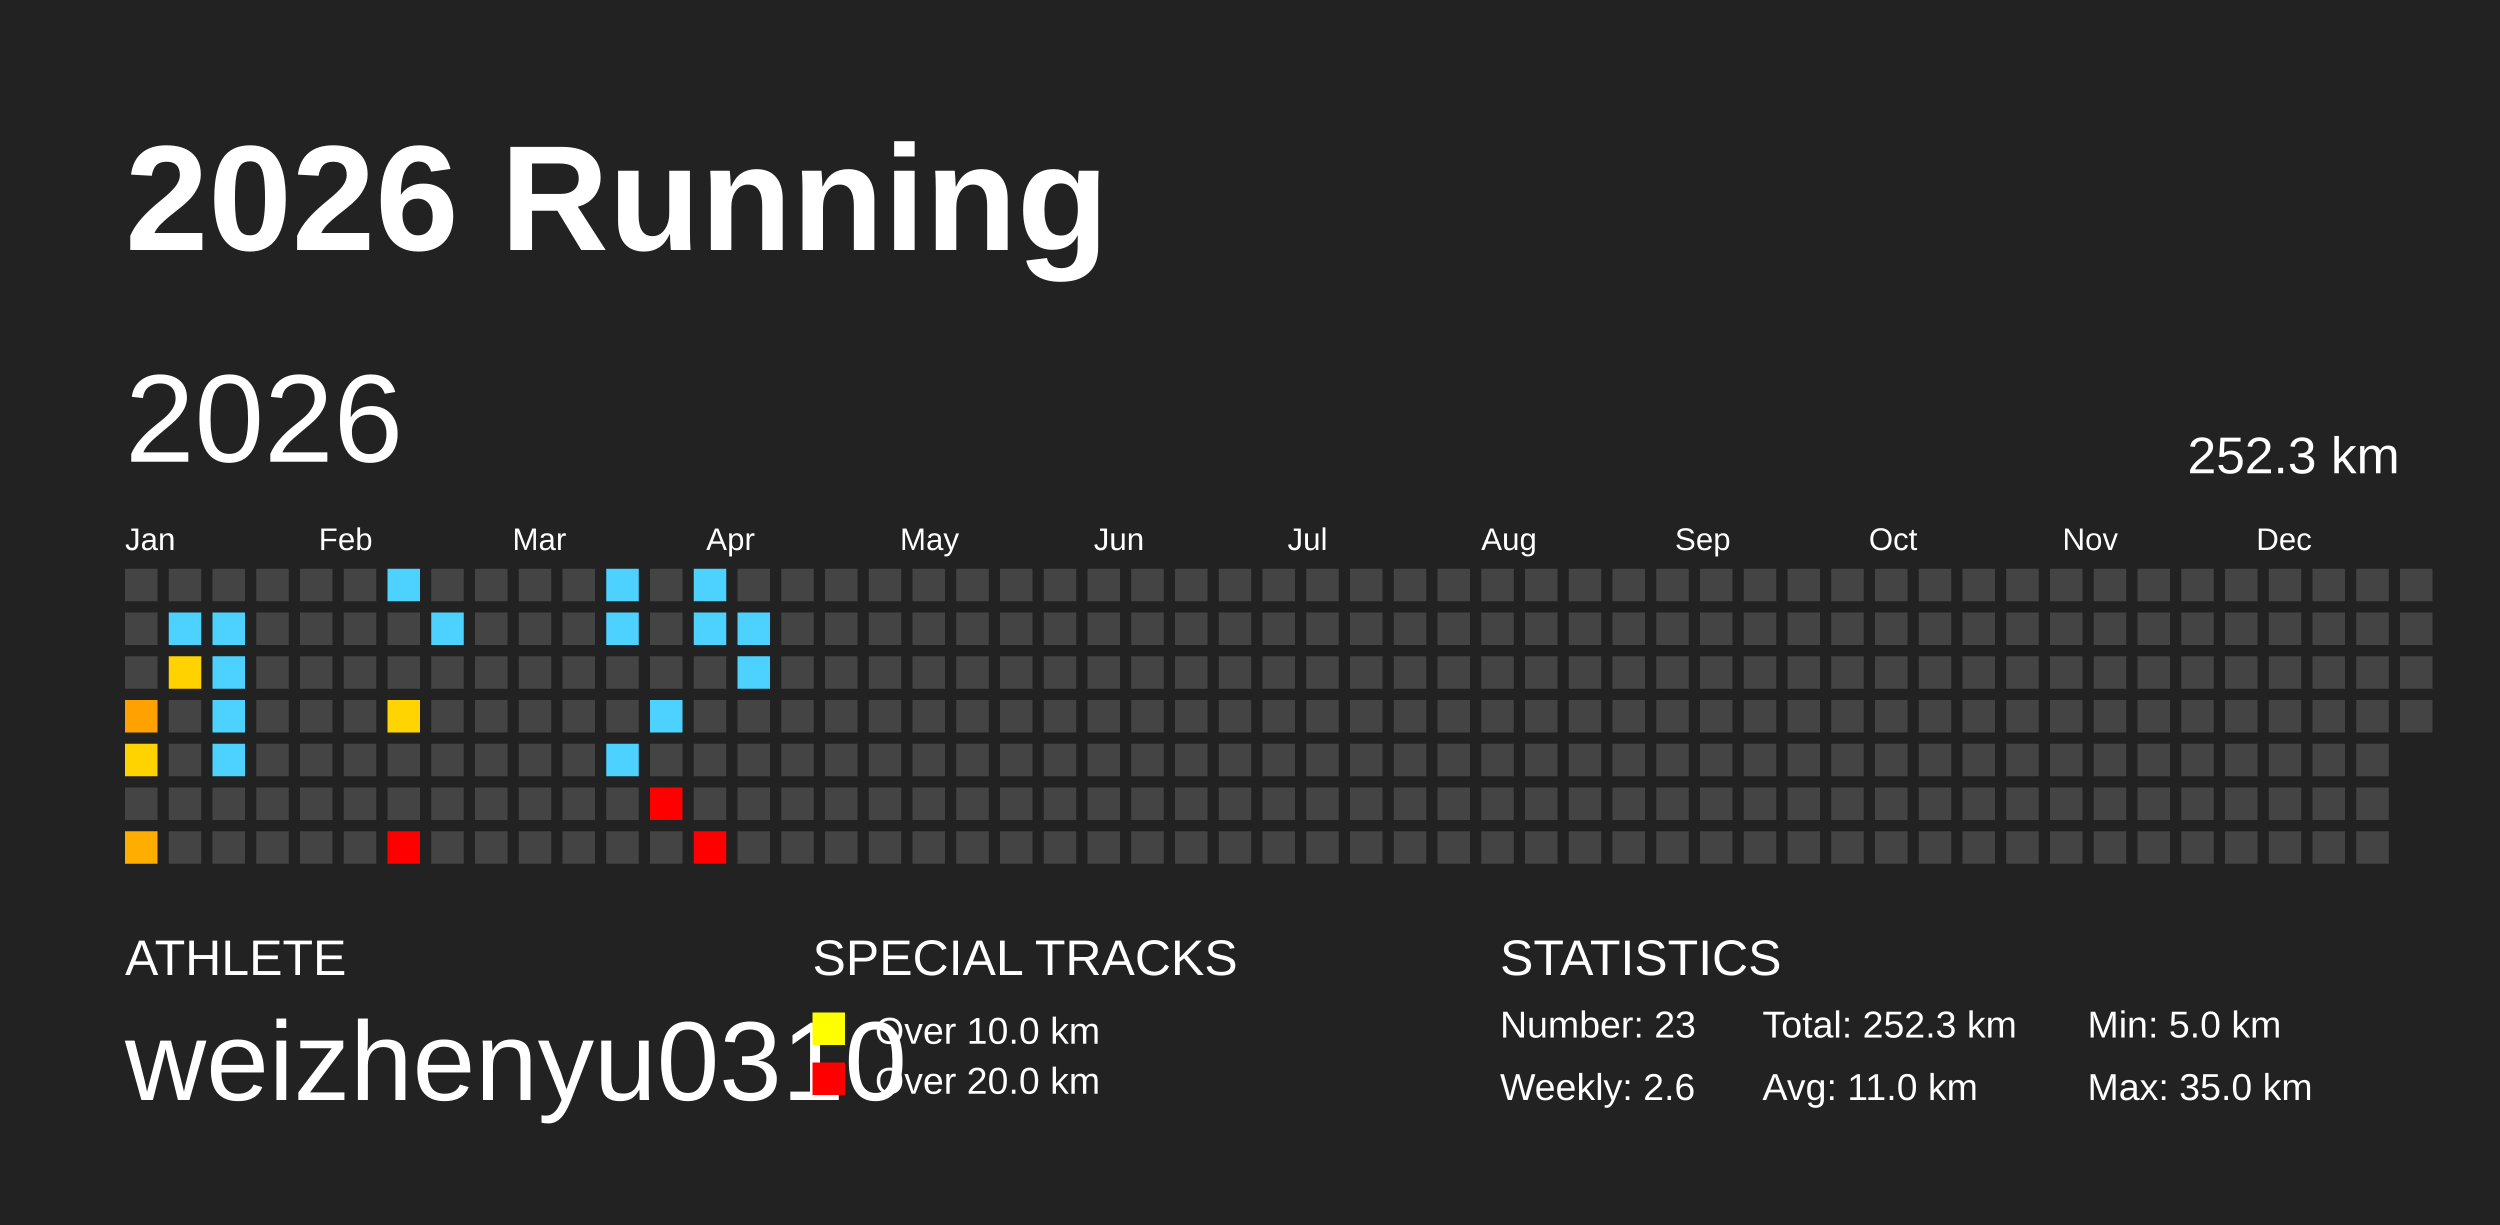
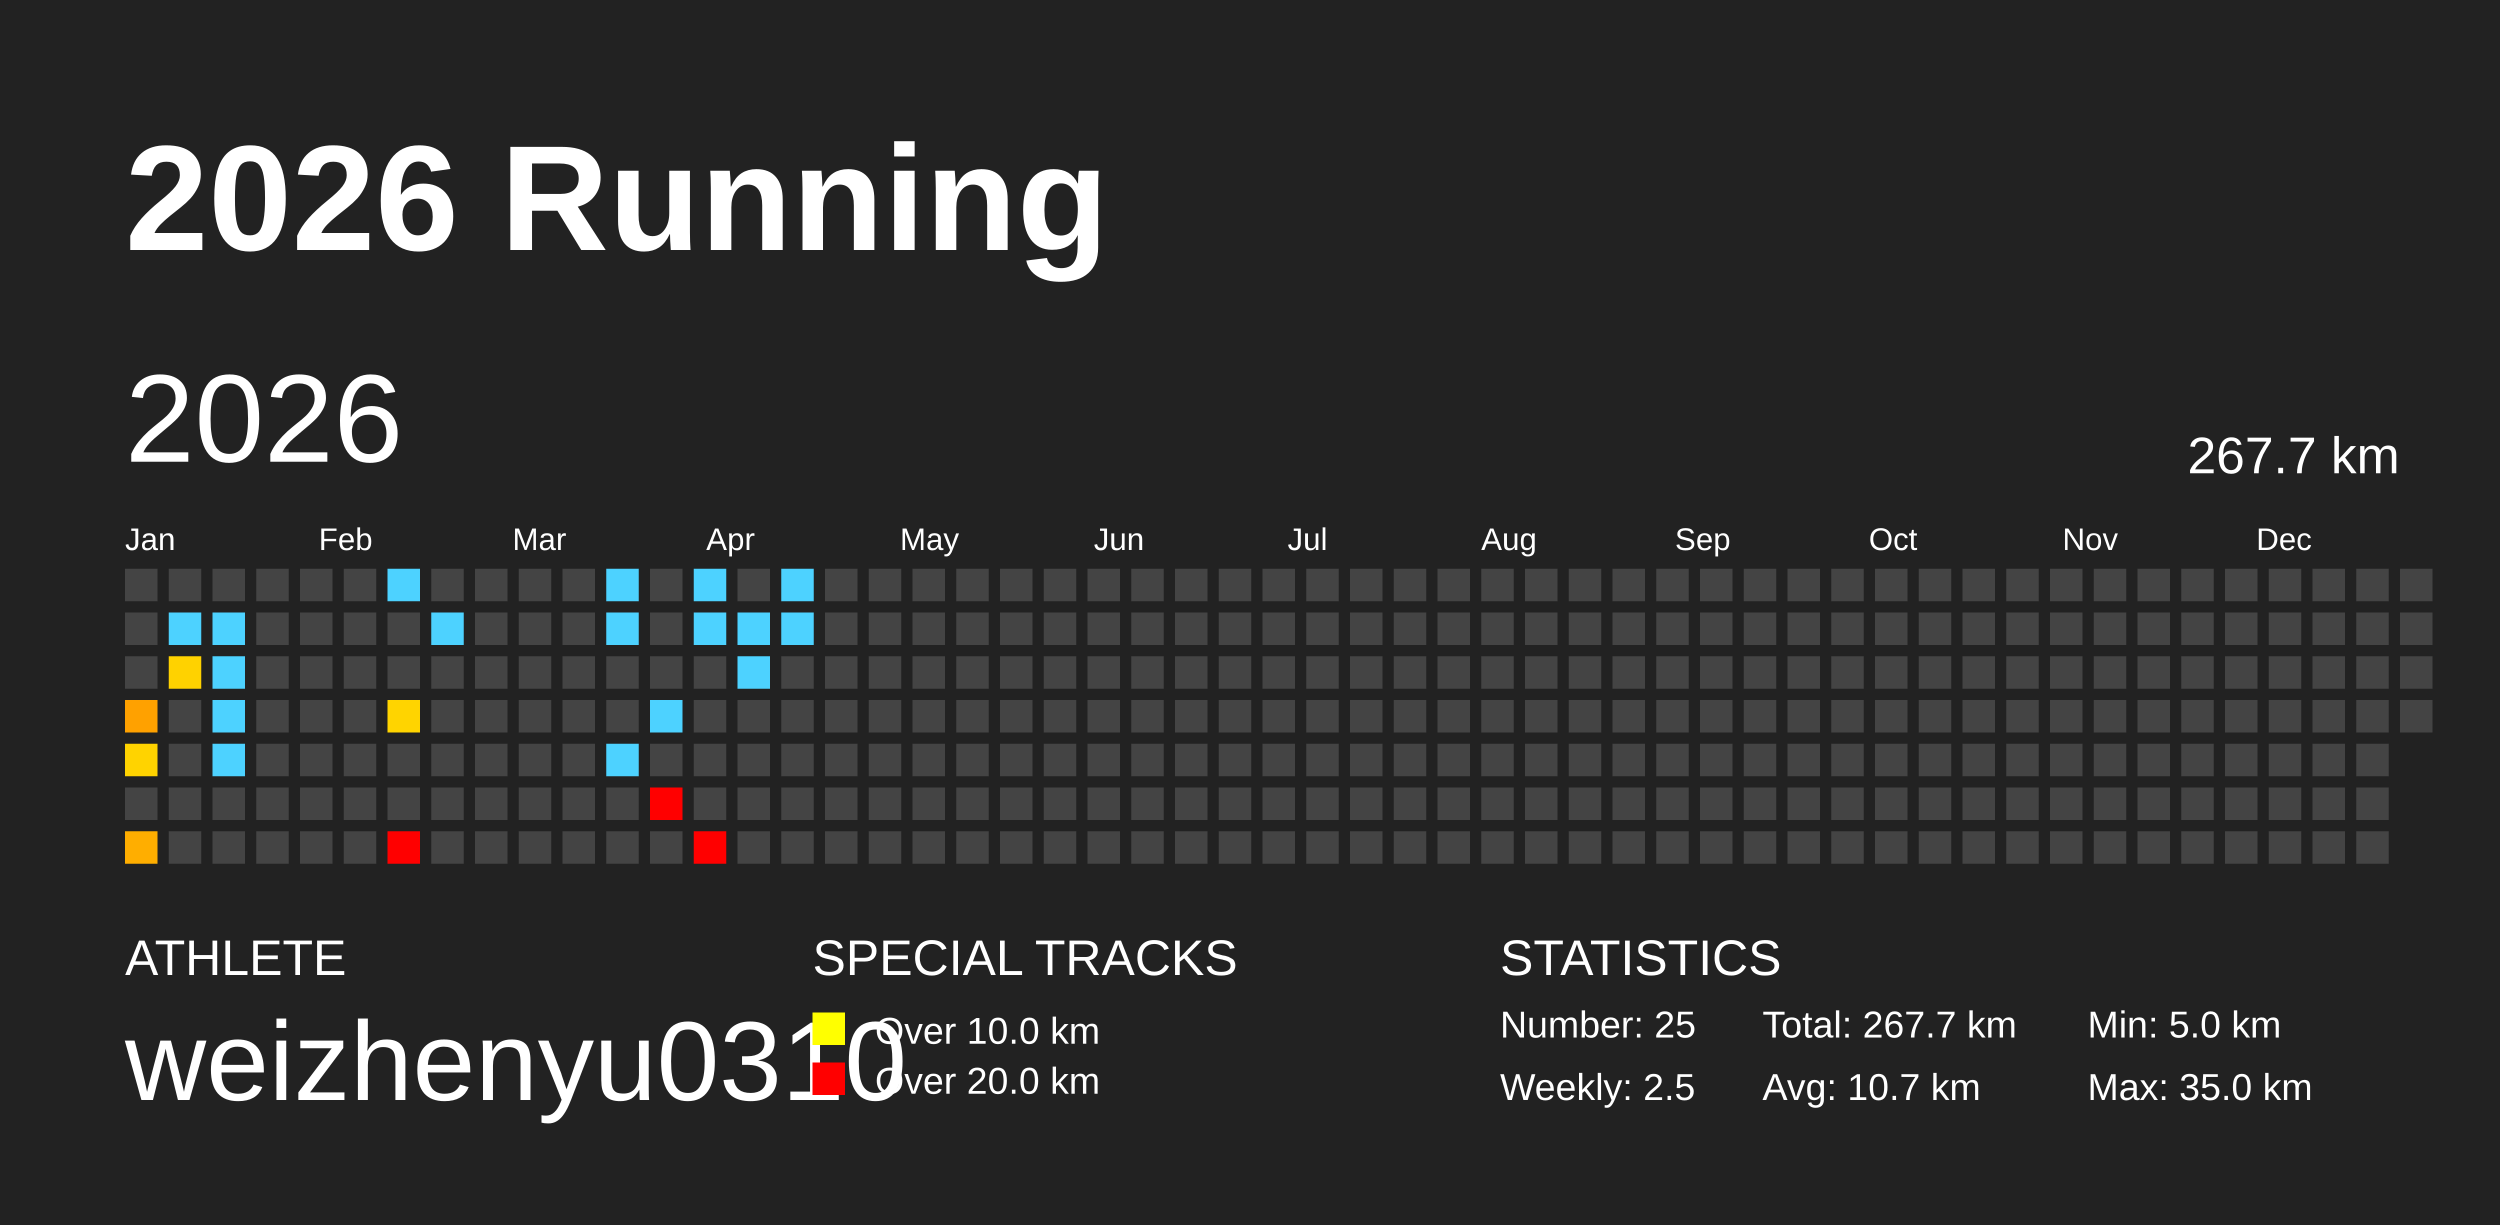
<svg xmlns="http://www.w3.org/2000/svg" baseProfile="full" height="98mm" version="1.1" viewBox="0,0,200,98" width="200mm">
  <defs />
  <rect fill="#222222" height="98" width="200" x="0" y="0" />
  <text fill="#FFFFFF" style="font-size:12px; font-family:Arial; font-weight:bold;" x="10" y="20">2026 Running</text>
  <text fill="#FFFFFF" style="font-size:4px; font-family:Arial" x="10" y="78">ATHLETE</text>
  <text fill="#FFFFFF" style="font-size:9px; font-family:Arial" x="10" y="88">weizhenyu0310</text>
  <text fill="#FFFFFF" style="font-size:4px; font-family:Arial" x="65" y="78">SPECIAL TRACKS</text>
  <rect fill="yellow" height="2.6" width="2.6" x="65" y="81" />
  <text fill="#FFFFFF" style="font-size:3px; font-family:Arial" x="70" y="83.5">Over 10.0 km</text>
  <rect fill="red" height="2.6" width="2.6" x="65" y="85" />
  <text fill="#FFFFFF" style="font-size:3px; font-family:Arial" x="70" y="87.5">Over 20.0 km</text>
  <text fill="#FFFFFF" style="font-size:4px; font-family:Arial" x="120" y="78">STATISTICS</text>
-   <text fill="#FFFFFF" style="font-size:3px; font-family:Arial" x="120" y="83">Number: 23</text>
-   <text fill="#FFFFFF" style="font-size:3px; font-family:Arial" x="120" y="88">Weekly: 2.6</text>
-   <text fill="#FFFFFF" style="font-size:3px; font-family:Arial" x="141" y="83">Total: 252.3 km</text>
-   <text fill="#FFFFFF" style="font-size:3px; font-family:Arial" x="141" y="88">Avg: 11.0 km</text>
+   <text fill="#FFFFFF" style="font-size:3px; font-family:Arial" x="120" y="83">Number: 25</text>
+   <text fill="#FFFFFF" style="font-size:3px; font-family:Arial" x="120" y="88">Weekly: 2.5</text>
+   <text fill="#FFFFFF" style="font-size:3px; font-family:Arial" x="141" y="83">Total: 267.7 km</text>
+   <text fill="#FFFFFF" style="font-size:3px; font-family:Arial" x="141" y="88">Avg: 10.7 km</text>
  <text fill="#FFFFFF" style="font-size:3px; font-family:Arial" x="167" y="83">Min: 5.0 km</text>
  <text fill="#FFFFFF" style="font-size:3px; font-family:Arial" x="167" y="88">Max: 35.0 km</text>
  <text dominant-baseline="hanging" fill="#FFFFFF" style="font-size:10.0px; font-family:Arial;" x="10" y="30">2026</text>
-   <text dominant-baseline="hanging" fill="#FFFFFF" style="font-size:4.125px; font-family:Arial;" x="175" y="35">252.3 km</text>
+   <text dominant-baseline="hanging" fill="#FFFFFF" style="font-size:4.125px; font-family:Arial;" x="175" y="35">267.7 km</text>
  <text fill="#FFFFFF" style="font-size:2.5px; font-family:Arial" x="10.0" y="44">Jan</text>
  <text fill="#FFFFFF" style="font-size:2.5px; font-family:Arial" x="25.5" y="44">Feb</text>
  <text fill="#FFFFFF" style="font-size:2.5px; font-family:Arial" x="41.0" y="44">Mar</text>
  <text fill="#FFFFFF" style="font-size:2.5px; font-family:Arial" x="56.5" y="44">Apr</text>
  <text fill="#FFFFFF" style="font-size:2.5px; font-family:Arial" x="72.0" y="44">May</text>
  <text fill="#FFFFFF" style="font-size:2.5px; font-family:Arial" x="87.5" y="44">Jun</text>
  <text fill="#FFFFFF" style="font-size:2.5px; font-family:Arial" x="103.0" y="44">Jul</text>
  <text fill="#FFFFFF" style="font-size:2.5px; font-family:Arial" x="118.5" y="44">Aug</text>
  <text fill="#FFFFFF" style="font-size:2.5px; font-family:Arial" x="134.0" y="44">Sep</text>
  <text fill="#FFFFFF" style="font-size:2.5px; font-family:Arial" x="149.5" y="44">Oct</text>
  <text fill="#FFFFFF" style="font-size:2.5px; font-family:Arial" x="165.0" y="44">Nov</text>
  <text fill="#FFFFFF" style="font-size:2.5px; font-family:Arial" x="180.5" y="44">Dec</text>
  <rect fill="#444444" height="2.6" width="2.6" x="10.0" y="45.5" />
  <rect fill="#444444" height="2.6" width="2.6" x="10.0" y="49.0" />
  <rect fill="#444444" height="2.6" width="2.6" x="10.0" y="52.5" />
  <rect fill="#ffa100" height="2.6" width="2.6" x="10.0" y="56.0" />
  <rect fill="#ffd300" height="2.6" width="2.6" x="10.0" y="59.5" />
  <rect fill="#444444" height="2.6" width="2.6" x="10.0" y="63.0" />
  <rect fill="#ffae00" height="2.6" width="2.6" x="10.0" y="66.5" />
  <rect fill="#444444" height="2.6" width="2.6" x="13.5" y="45.5" />
  <rect fill="#4dd2ff" height="2.6" width="2.6" x="13.5" y="49.0" />
  <rect fill="#ffd200" height="2.6" width="2.6" x="13.5" y="52.5" />
  <rect fill="#444444" height="2.6" width="2.6" x="13.5" y="56.0" />
  <rect fill="#444444" height="2.6" width="2.6" x="13.5" y="59.5" />
  <rect fill="#444444" height="2.6" width="2.6" x="13.5" y="63.0" />
  <rect fill="#444444" height="2.6" width="2.6" x="13.5" y="66.5" />
  <rect fill="#444444" height="2.6" width="2.6" x="17.0" y="45.5" />
  <rect fill="#4dd2ff" height="2.6" width="2.6" x="17.0" y="49.0" />
  <rect fill="#4dd2ff" height="2.6" width="2.6" x="17.0" y="52.5" />
  <rect fill="#4dd2ff" height="2.6" width="2.6" x="17.0" y="56.0" />
  <rect fill="#4dd2ff" height="2.6" width="2.6" x="17.0" y="59.5" />
  <rect fill="#444444" height="2.6" width="2.6" x="17.0" y="63.0" />
  <rect fill="#444444" height="2.6" width="2.6" x="17.0" y="66.5" />
  <rect fill="#444444" height="2.6" width="2.6" x="20.5" y="45.5" />
  <rect fill="#444444" height="2.6" width="2.6" x="20.5" y="49.0" />
  <rect fill="#444444" height="2.6" width="2.6" x="20.5" y="52.5" />
  <rect fill="#444444" height="2.6" width="2.6" x="20.5" y="56.0" />
  <rect fill="#444444" height="2.6" width="2.6" x="20.5" y="59.5" />
  <rect fill="#444444" height="2.6" width="2.6" x="20.5" y="63.0" />
  <rect fill="#444444" height="2.6" width="2.6" x="20.5" y="66.5" />
  <rect fill="#444444" height="2.6" width="2.6" x="24.0" y="45.5" />
  <rect fill="#444444" height="2.6" width="2.6" x="24.0" y="49.0" />
  <rect fill="#444444" height="2.6" width="2.6" x="24.0" y="52.5" />
  <rect fill="#444444" height="2.6" width="2.6" x="24.0" y="56.0" />
  <rect fill="#444444" height="2.6" width="2.6" x="24.0" y="59.5" />
  <rect fill="#444444" height="2.6" width="2.6" x="24.0" y="63.0" />
  <rect fill="#444444" height="2.6" width="2.6" x="24.0" y="66.5" />
  <rect fill="#444444" height="2.6" width="2.6" x="27.5" y="45.5" />
  <rect fill="#444444" height="2.6" width="2.6" x="27.5" y="49.0" />
  <rect fill="#444444" height="2.6" width="2.6" x="27.5" y="52.5" />
  <rect fill="#444444" height="2.6" width="2.6" x="27.5" y="56.0" />
  <rect fill="#444444" height="2.6" width="2.6" x="27.5" y="59.5" />
  <rect fill="#444444" height="2.6" width="2.6" x="27.5" y="63.0" />
  <rect fill="#444444" height="2.6" width="2.6" x="27.5" y="66.5" />
  <rect fill="#4dd2ff" height="2.6" width="2.6" x="31.0" y="45.5" />
  <rect fill="#444444" height="2.6" width="2.6" x="31.0" y="49.0" />
  <rect fill="#444444" height="2.6" width="2.6" x="31.0" y="52.5" />
  <rect fill="#ffd400" height="2.6" width="2.6" x="31.0" y="56.0" />
  <rect fill="#444444" height="2.6" width="2.6" x="31.0" y="59.5" />
  <rect fill="#444444" height="2.6" width="2.6" x="31.0" y="63.0" />
  <rect fill="red" height="2.6" width="2.6" x="31.0" y="66.5" />
  <rect fill="#444444" height="2.6" width="2.6" x="34.5" y="45.5" />
  <rect fill="#4dd2ff" height="2.6" width="2.6" x="34.5" y="49.0" />
  <rect fill="#444444" height="2.6" width="2.6" x="34.5" y="52.5" />
  <rect fill="#444444" height="2.6" width="2.6" x="34.5" y="56.0" />
  <rect fill="#444444" height="2.6" width="2.6" x="34.5" y="59.5" />
  <rect fill="#444444" height="2.6" width="2.6" x="34.5" y="63.0" />
  <rect fill="#444444" height="2.6" width="2.6" x="34.5" y="66.5" />
  <rect fill="#444444" height="2.6" width="2.6" x="38.0" y="45.5" />
  <rect fill="#444444" height="2.6" width="2.6" x="38.0" y="49.0" />
  <rect fill="#444444" height="2.6" width="2.6" x="38.0" y="52.5" />
  <rect fill="#444444" height="2.6" width="2.6" x="38.0" y="56.0" />
  <rect fill="#444444" height="2.6" width="2.6" x="38.0" y="59.5" />
  <rect fill="#444444" height="2.6" width="2.6" x="38.0" y="63.0" />
  <rect fill="#444444" height="2.6" width="2.6" x="38.0" y="66.5" />
  <rect fill="#444444" height="2.6" width="2.6" x="41.5" y="45.5" />
  <rect fill="#444444" height="2.6" width="2.6" x="41.5" y="49.0" />
  <rect fill="#444444" height="2.6" width="2.6" x="41.5" y="52.5" />
  <rect fill="#444444" height="2.6" width="2.6" x="41.5" y="56.0" />
  <rect fill="#444444" height="2.6" width="2.6" x="41.5" y="59.5" />
  <rect fill="#444444" height="2.6" width="2.6" x="41.5" y="63.0" />
  <rect fill="#444444" height="2.6" width="2.6" x="41.5" y="66.5" />
  <rect fill="#444444" height="2.6" width="2.6" x="45.0" y="45.5" />
  <rect fill="#444444" height="2.6" width="2.6" x="45.0" y="49.0" />
  <rect fill="#444444" height="2.6" width="2.6" x="45.0" y="52.5" />
  <rect fill="#444444" height="2.6" width="2.6" x="45.0" y="56.0" />
  <rect fill="#444444" height="2.6" width="2.6" x="45.0" y="59.5" />
  <rect fill="#444444" height="2.6" width="2.6" x="45.0" y="63.0" />
  <rect fill="#444444" height="2.6" width="2.6" x="45.0" y="66.5" />
  <rect fill="#4dd2ff" height="2.6" width="2.6" x="48.5" y="45.5" />
  <rect fill="#4dd2ff" height="2.6" width="2.6" x="48.5" y="49.0" />
  <rect fill="#444444" height="2.6" width="2.6" x="48.5" y="52.5" />
  <rect fill="#444444" height="2.6" width="2.6" x="48.5" y="56.0" />
  <rect fill="#4dd2ff" height="2.6" width="2.6" x="48.5" y="59.5" />
  <rect fill="#444444" height="2.6" width="2.6" x="48.5" y="63.0" />
  <rect fill="#444444" height="2.6" width="2.6" x="48.5" y="66.5" />
  <rect fill="#444444" height="2.6" width="2.6" x="52.0" y="45.5" />
  <rect fill="#444444" height="2.6" width="2.6" x="52.0" y="49.0" />
  <rect fill="#444444" height="2.6" width="2.6" x="52.0" y="52.5" />
  <rect fill="#4dd2ff" height="2.6" width="2.6" x="52.0" y="56.0" />
  <rect fill="#444444" height="2.6" width="2.6" x="52.0" y="59.5" />
  <rect fill="red" height="2.6" width="2.6" x="52.0" y="63.0" />
  <rect fill="#444444" height="2.6" width="2.6" x="52.0" y="66.5" />
  <rect fill="#4dd2ff" height="2.6" width="2.6" x="55.5" y="45.5" />
  <rect fill="#4dd2ff" height="2.6" width="2.6" x="55.5" y="49.0" />
  <rect fill="#444444" height="2.6" width="2.6" x="55.5" y="52.5" />
  <rect fill="#444444" height="2.6" width="2.6" x="55.5" y="56.0" />
  <rect fill="#444444" height="2.6" width="2.6" x="55.5" y="59.5" />
  <rect fill="#444444" height="2.6" width="2.6" x="55.5" y="63.0" />
  <rect fill="red" height="2.6" width="2.6" x="55.5" y="66.5" />
  <rect fill="#444444" height="2.6" width="2.6" x="59.0" y="45.5" />
  <rect fill="#4dd2ff" height="2.6" width="2.6" x="59.0" y="49.0" />
  <rect fill="#4dd2ff" height="2.6" width="2.6" x="59.0" y="52.5" />
  <rect fill="#444444" height="2.6" width="2.6" x="59.0" y="56.0" />
  <rect fill="#444444" height="2.6" width="2.6" x="59.0" y="59.5" />
  <rect fill="#444444" height="2.6" width="2.6" x="59.0" y="63.0" />
  <rect fill="#444444" height="2.6" width="2.6" x="59.0" y="66.5" />
-   <rect fill="#444444" height="2.6" width="2.6" x="62.5" y="45.5" />
-   <rect fill="#444444" height="2.6" width="2.6" x="62.5" y="49.0" />
+   <rect fill="#4dd2ff" height="2.6" width="2.6" x="62.5" y="45.5" />
+   <rect fill="#4dd2ff" height="2.6" width="2.6" x="62.5" y="49.0" />
  <rect fill="#444444" height="2.6" width="2.6" x="62.5" y="52.5" />
  <rect fill="#444444" height="2.6" width="2.6" x="62.5" y="56.0" />
  <rect fill="#444444" height="2.6" width="2.6" x="62.5" y="59.5" />
  <rect fill="#444444" height="2.6" width="2.6" x="62.5" y="63.0" />
  <rect fill="#444444" height="2.6" width="2.6" x="62.5" y="66.5" />
  <rect fill="#444444" height="2.6" width="2.6" x="66.0" y="45.5" />
  <rect fill="#444444" height="2.6" width="2.6" x="66.0" y="49.0" />
  <rect fill="#444444" height="2.6" width="2.6" x="66.0" y="52.5" />
  <rect fill="#444444" height="2.6" width="2.6" x="66.0" y="56.0" />
  <rect fill="#444444" height="2.6" width="2.6" x="66.0" y="59.5" />
  <rect fill="#444444" height="2.6" width="2.6" x="66.0" y="63.0" />
  <rect fill="#444444" height="2.6" width="2.6" x="66.0" y="66.5" />
  <rect fill="#444444" height="2.6" width="2.6" x="69.5" y="45.5" />
  <rect fill="#444444" height="2.6" width="2.6" x="69.5" y="49.0" />
  <rect fill="#444444" height="2.6" width="2.6" x="69.5" y="52.5" />
  <rect fill="#444444" height="2.6" width="2.6" x="69.5" y="56.0" />
  <rect fill="#444444" height="2.6" width="2.6" x="69.5" y="59.5" />
  <rect fill="#444444" height="2.6" width="2.6" x="69.5" y="63.0" />
  <rect fill="#444444" height="2.6" width="2.6" x="69.5" y="66.5" />
  <rect fill="#444444" height="2.6" width="2.6" x="73.0" y="45.5" />
  <rect fill="#444444" height="2.6" width="2.6" x="73.0" y="49.0" />
  <rect fill="#444444" height="2.6" width="2.6" x="73.0" y="52.5" />
  <rect fill="#444444" height="2.6" width="2.6" x="73.0" y="56.0" />
  <rect fill="#444444" height="2.6" width="2.6" x="73.0" y="59.5" />
  <rect fill="#444444" height="2.6" width="2.6" x="73.0" y="63.0" />
  <rect fill="#444444" height="2.6" width="2.6" x="73.0" y="66.5" />
  <rect fill="#444444" height="2.6" width="2.6" x="76.5" y="45.5" />
  <rect fill="#444444" height="2.6" width="2.6" x="76.5" y="49.0" />
  <rect fill="#444444" height="2.6" width="2.6" x="76.5" y="52.5" />
  <rect fill="#444444" height="2.6" width="2.6" x="76.5" y="56.0" />
  <rect fill="#444444" height="2.6" width="2.6" x="76.5" y="59.5" />
  <rect fill="#444444" height="2.6" width="2.6" x="76.5" y="63.0" />
  <rect fill="#444444" height="2.6" width="2.6" x="76.5" y="66.5" />
  <rect fill="#444444" height="2.6" width="2.6" x="80.0" y="45.5" />
  <rect fill="#444444" height="2.6" width="2.6" x="80.0" y="49.0" />
  <rect fill="#444444" height="2.6" width="2.6" x="80.0" y="52.5" />
  <rect fill="#444444" height="2.6" width="2.6" x="80.0" y="56.0" />
  <rect fill="#444444" height="2.6" width="2.6" x="80.0" y="59.5" />
  <rect fill="#444444" height="2.6" width="2.6" x="80.0" y="63.0" />
  <rect fill="#444444" height="2.6" width="2.6" x="80.0" y="66.5" />
  <rect fill="#444444" height="2.6" width="2.6" x="83.5" y="45.5" />
  <rect fill="#444444" height="2.6" width="2.6" x="83.5" y="49.0" />
  <rect fill="#444444" height="2.6" width="2.6" x="83.5" y="52.5" />
  <rect fill="#444444" height="2.6" width="2.6" x="83.5" y="56.0" />
  <rect fill="#444444" height="2.6" width="2.6" x="83.5" y="59.5" />
  <rect fill="#444444" height="2.6" width="2.6" x="83.5" y="63.0" />
  <rect fill="#444444" height="2.6" width="2.6" x="83.5" y="66.5" />
  <rect fill="#444444" height="2.6" width="2.6" x="87.0" y="45.5" />
  <rect fill="#444444" height="2.6" width="2.6" x="87.0" y="49.0" />
  <rect fill="#444444" height="2.6" width="2.6" x="87.0" y="52.5" />
  <rect fill="#444444" height="2.6" width="2.6" x="87.0" y="56.0" />
  <rect fill="#444444" height="2.6" width="2.6" x="87.0" y="59.5" />
  <rect fill="#444444" height="2.6" width="2.6" x="87.0" y="63.0" />
  <rect fill="#444444" height="2.6" width="2.6" x="87.0" y="66.5" />
  <rect fill="#444444" height="2.6" width="2.6" x="90.5" y="45.5" />
  <rect fill="#444444" height="2.6" width="2.6" x="90.5" y="49.0" />
  <rect fill="#444444" height="2.6" width="2.6" x="90.5" y="52.5" />
  <rect fill="#444444" height="2.6" width="2.6" x="90.5" y="56.0" />
  <rect fill="#444444" height="2.6" width="2.6" x="90.5" y="59.5" />
  <rect fill="#444444" height="2.6" width="2.6" x="90.5" y="63.0" />
  <rect fill="#444444" height="2.6" width="2.6" x="90.5" y="66.5" />
  <rect fill="#444444" height="2.6" width="2.6" x="94.0" y="45.5" />
  <rect fill="#444444" height="2.6" width="2.6" x="94.0" y="49.0" />
  <rect fill="#444444" height="2.6" width="2.6" x="94.0" y="52.5" />
  <rect fill="#444444" height="2.6" width="2.6" x="94.0" y="56.0" />
  <rect fill="#444444" height="2.6" width="2.6" x="94.0" y="59.5" />
  <rect fill="#444444" height="2.6" width="2.6" x="94.0" y="63.0" />
  <rect fill="#444444" height="2.6" width="2.6" x="94.0" y="66.5" />
  <rect fill="#444444" height="2.6" width="2.6" x="97.5" y="45.5" />
  <rect fill="#444444" height="2.6" width="2.6" x="97.5" y="49.0" />
  <rect fill="#444444" height="2.6" width="2.6" x="97.5" y="52.5" />
  <rect fill="#444444" height="2.6" width="2.6" x="97.5" y="56.0" />
  <rect fill="#444444" height="2.6" width="2.6" x="97.5" y="59.5" />
  <rect fill="#444444" height="2.6" width="2.6" x="97.5" y="63.0" />
  <rect fill="#444444" height="2.6" width="2.6" x="97.5" y="66.5" />
  <rect fill="#444444" height="2.6" width="2.6" x="101.0" y="45.5" />
  <rect fill="#444444" height="2.6" width="2.6" x="101.0" y="49.0" />
  <rect fill="#444444" height="2.6" width="2.6" x="101.0" y="52.5" />
  <rect fill="#444444" height="2.6" width="2.6" x="101.0" y="56.0" />
  <rect fill="#444444" height="2.6" width="2.6" x="101.0" y="59.5" />
  <rect fill="#444444" height="2.6" width="2.6" x="101.0" y="63.0" />
  <rect fill="#444444" height="2.6" width="2.6" x="101.0" y="66.5" />
  <rect fill="#444444" height="2.6" width="2.6" x="104.5" y="45.5" />
  <rect fill="#444444" height="2.6" width="2.6" x="104.5" y="49.0" />
  <rect fill="#444444" height="2.6" width="2.6" x="104.5" y="52.5" />
  <rect fill="#444444" height="2.6" width="2.6" x="104.5" y="56.0" />
  <rect fill="#444444" height="2.6" width="2.6" x="104.5" y="59.5" />
  <rect fill="#444444" height="2.6" width="2.6" x="104.5" y="63.0" />
  <rect fill="#444444" height="2.6" width="2.6" x="104.5" y="66.5" />
  <rect fill="#444444" height="2.6" width="2.6" x="108.0" y="45.5" />
  <rect fill="#444444" height="2.6" width="2.6" x="108.0" y="49.0" />
  <rect fill="#444444" height="2.6" width="2.6" x="108.0" y="52.5" />
  <rect fill="#444444" height="2.6" width="2.6" x="108.0" y="56.0" />
  <rect fill="#444444" height="2.6" width="2.6" x="108.0" y="59.5" />
  <rect fill="#444444" height="2.6" width="2.6" x="108.0" y="63.0" />
  <rect fill="#444444" height="2.6" width="2.6" x="108.0" y="66.5" />
  <rect fill="#444444" height="2.6" width="2.6" x="111.5" y="45.5" />
  <rect fill="#444444" height="2.6" width="2.6" x="111.5" y="49.0" />
  <rect fill="#444444" height="2.6" width="2.6" x="111.5" y="52.5" />
  <rect fill="#444444" height="2.6" width="2.6" x="111.5" y="56.0" />
  <rect fill="#444444" height="2.6" width="2.6" x="111.5" y="59.5" />
  <rect fill="#444444" height="2.6" width="2.6" x="111.5" y="63.0" />
  <rect fill="#444444" height="2.6" width="2.6" x="111.5" y="66.5" />
  <rect fill="#444444" height="2.6" width="2.6" x="115.0" y="45.5" />
  <rect fill="#444444" height="2.6" width="2.6" x="115.0" y="49.0" />
  <rect fill="#444444" height="2.6" width="2.6" x="115.0" y="52.5" />
  <rect fill="#444444" height="2.6" width="2.6" x="115.0" y="56.0" />
  <rect fill="#444444" height="2.6" width="2.6" x="115.0" y="59.5" />
  <rect fill="#444444" height="2.6" width="2.6" x="115.0" y="63.0" />
  <rect fill="#444444" height="2.6" width="2.6" x="115.0" y="66.5" />
  <rect fill="#444444" height="2.6" width="2.6" x="118.5" y="45.5" />
  <rect fill="#444444" height="2.6" width="2.6" x="118.5" y="49.0" />
  <rect fill="#444444" height="2.6" width="2.6" x="118.5" y="52.5" />
  <rect fill="#444444" height="2.6" width="2.6" x="118.5" y="56.0" />
  <rect fill="#444444" height="2.6" width="2.6" x="118.5" y="59.5" />
  <rect fill="#444444" height="2.6" width="2.6" x="118.5" y="63.0" />
  <rect fill="#444444" height="2.6" width="2.6" x="118.5" y="66.5" />
  <rect fill="#444444" height="2.6" width="2.6" x="122.0" y="45.5" />
  <rect fill="#444444" height="2.6" width="2.6" x="122.0" y="49.0" />
  <rect fill="#444444" height="2.6" width="2.6" x="122.0" y="52.5" />
  <rect fill="#444444" height="2.6" width="2.6" x="122.0" y="56.0" />
  <rect fill="#444444" height="2.6" width="2.6" x="122.0" y="59.5" />
  <rect fill="#444444" height="2.6" width="2.6" x="122.0" y="63.0" />
  <rect fill="#444444" height="2.6" width="2.6" x="122.0" y="66.5" />
  <rect fill="#444444" height="2.6" width="2.6" x="125.5" y="45.5" />
  <rect fill="#444444" height="2.6" width="2.6" x="125.5" y="49.0" />
  <rect fill="#444444" height="2.6" width="2.6" x="125.5" y="52.5" />
  <rect fill="#444444" height="2.6" width="2.6" x="125.5" y="56.0" />
  <rect fill="#444444" height="2.6" width="2.6" x="125.5" y="59.5" />
  <rect fill="#444444" height="2.6" width="2.6" x="125.5" y="63.0" />
  <rect fill="#444444" height="2.6" width="2.6" x="125.5" y="66.5" />
  <rect fill="#444444" height="2.6" width="2.6" x="129.0" y="45.5" />
  <rect fill="#444444" height="2.6" width="2.6" x="129.0" y="49.0" />
  <rect fill="#444444" height="2.6" width="2.6" x="129.0" y="52.5" />
  <rect fill="#444444" height="2.6" width="2.6" x="129.0" y="56.0" />
  <rect fill="#444444" height="2.6" width="2.6" x="129.0" y="59.5" />
  <rect fill="#444444" height="2.6" width="2.6" x="129.0" y="63.0" />
  <rect fill="#444444" height="2.6" width="2.6" x="129.0" y="66.5" />
  <rect fill="#444444" height="2.6" width="2.6" x="132.5" y="45.5" />
  <rect fill="#444444" height="2.6" width="2.6" x="132.5" y="49.0" />
  <rect fill="#444444" height="2.6" width="2.6" x="132.5" y="52.5" />
  <rect fill="#444444" height="2.6" width="2.6" x="132.5" y="56.0" />
  <rect fill="#444444" height="2.6" width="2.6" x="132.5" y="59.5" />
  <rect fill="#444444" height="2.6" width="2.6" x="132.5" y="63.0" />
  <rect fill="#444444" height="2.6" width="2.6" x="132.5" y="66.5" />
  <rect fill="#444444" height="2.6" width="2.6" x="136.0" y="45.5" />
  <rect fill="#444444" height="2.6" width="2.6" x="136.0" y="49.0" />
  <rect fill="#444444" height="2.6" width="2.6" x="136.0" y="52.5" />
  <rect fill="#444444" height="2.6" width="2.6" x="136.0" y="56.0" />
  <rect fill="#444444" height="2.6" width="2.6" x="136.0" y="59.5" />
  <rect fill="#444444" height="2.6" width="2.6" x="136.0" y="63.0" />
  <rect fill="#444444" height="2.6" width="2.6" x="136.0" y="66.5" />
  <rect fill="#444444" height="2.6" width="2.6" x="139.5" y="45.5" />
  <rect fill="#444444" height="2.6" width="2.6" x="139.5" y="49.0" />
  <rect fill="#444444" height="2.6" width="2.6" x="139.5" y="52.5" />
  <rect fill="#444444" height="2.6" width="2.6" x="139.5" y="56.0" />
  <rect fill="#444444" height="2.6" width="2.6" x="139.5" y="59.5" />
  <rect fill="#444444" height="2.6" width="2.6" x="139.5" y="63.0" />
  <rect fill="#444444" height="2.6" width="2.6" x="139.5" y="66.5" />
  <rect fill="#444444" height="2.6" width="2.6" x="143.0" y="45.5" />
  <rect fill="#444444" height="2.6" width="2.6" x="143.0" y="49.0" />
  <rect fill="#444444" height="2.6" width="2.6" x="143.0" y="52.5" />
  <rect fill="#444444" height="2.6" width="2.6" x="143.0" y="56.0" />
  <rect fill="#444444" height="2.6" width="2.6" x="143.0" y="59.5" />
  <rect fill="#444444" height="2.6" width="2.6" x="143.0" y="63.0" />
  <rect fill="#444444" height="2.6" width="2.6" x="143.0" y="66.5" />
  <rect fill="#444444" height="2.6" width="2.6" x="146.5" y="45.5" />
  <rect fill="#444444" height="2.6" width="2.6" x="146.5" y="49.0" />
  <rect fill="#444444" height="2.6" width="2.6" x="146.5" y="52.5" />
  <rect fill="#444444" height="2.6" width="2.6" x="146.5" y="56.0" />
  <rect fill="#444444" height="2.6" width="2.6" x="146.5" y="59.5" />
  <rect fill="#444444" height="2.6" width="2.6" x="146.5" y="63.0" />
  <rect fill="#444444" height="2.6" width="2.6" x="146.5" y="66.5" />
  <rect fill="#444444" height="2.6" width="2.6" x="150.0" y="45.5" />
  <rect fill="#444444" height="2.6" width="2.6" x="150.0" y="49.0" />
  <rect fill="#444444" height="2.6" width="2.6" x="150.0" y="52.5" />
  <rect fill="#444444" height="2.6" width="2.6" x="150.0" y="56.0" />
  <rect fill="#444444" height="2.6" width="2.6" x="150.0" y="59.5" />
  <rect fill="#444444" height="2.6" width="2.6" x="150.0" y="63.0" />
  <rect fill="#444444" height="2.6" width="2.6" x="150.0" y="66.5" />
  <rect fill="#444444" height="2.6" width="2.6" x="153.5" y="45.5" />
  <rect fill="#444444" height="2.6" width="2.6" x="153.5" y="49.0" />
  <rect fill="#444444" height="2.6" width="2.6" x="153.5" y="52.5" />
  <rect fill="#444444" height="2.6" width="2.6" x="153.5" y="56.0" />
  <rect fill="#444444" height="2.6" width="2.6" x="153.5" y="59.5" />
  <rect fill="#444444" height="2.6" width="2.6" x="153.5" y="63.0" />
  <rect fill="#444444" height="2.6" width="2.6" x="153.5" y="66.5" />
  <rect fill="#444444" height="2.6" width="2.6" x="157.0" y="45.5" />
  <rect fill="#444444" height="2.6" width="2.6" x="157.0" y="49.0" />
  <rect fill="#444444" height="2.6" width="2.6" x="157.0" y="52.5" />
  <rect fill="#444444" height="2.6" width="2.6" x="157.0" y="56.0" />
  <rect fill="#444444" height="2.6" width="2.6" x="157.0" y="59.5" />
  <rect fill="#444444" height="2.6" width="2.6" x="157.0" y="63.0" />
  <rect fill="#444444" height="2.6" width="2.6" x="157.0" y="66.5" />
  <rect fill="#444444" height="2.6" width="2.6" x="160.5" y="45.5" />
  <rect fill="#444444" height="2.6" width="2.6" x="160.5" y="49.0" />
  <rect fill="#444444" height="2.6" width="2.6" x="160.5" y="52.5" />
  <rect fill="#444444" height="2.6" width="2.6" x="160.5" y="56.0" />
  <rect fill="#444444" height="2.6" width="2.6" x="160.5" y="59.5" />
  <rect fill="#444444" height="2.6" width="2.6" x="160.5" y="63.0" />
  <rect fill="#444444" height="2.6" width="2.6" x="160.5" y="66.5" />
  <rect fill="#444444" height="2.6" width="2.6" x="164.0" y="45.5" />
  <rect fill="#444444" height="2.6" width="2.6" x="164.0" y="49.0" />
  <rect fill="#444444" height="2.6" width="2.6" x="164.0" y="52.5" />
  <rect fill="#444444" height="2.6" width="2.6" x="164.0" y="56.0" />
  <rect fill="#444444" height="2.6" width="2.6" x="164.0" y="59.5" />
  <rect fill="#444444" height="2.6" width="2.6" x="164.0" y="63.0" />
  <rect fill="#444444" height="2.6" width="2.6" x="164.0" y="66.5" />
  <rect fill="#444444" height="2.6" width="2.6" x="167.5" y="45.5" />
  <rect fill="#444444" height="2.6" width="2.6" x="167.5" y="49.0" />
  <rect fill="#444444" height="2.6" width="2.6" x="167.5" y="52.5" />
  <rect fill="#444444" height="2.6" width="2.6" x="167.5" y="56.0" />
  <rect fill="#444444" height="2.6" width="2.6" x="167.5" y="59.5" />
  <rect fill="#444444" height="2.6" width="2.6" x="167.5" y="63.0" />
  <rect fill="#444444" height="2.6" width="2.6" x="167.5" y="66.5" />
  <rect fill="#444444" height="2.6" width="2.6" x="171.0" y="45.5" />
  <rect fill="#444444" height="2.6" width="2.6" x="171.0" y="49.0" />
  <rect fill="#444444" height="2.6" width="2.6" x="171.0" y="52.5" />
  <rect fill="#444444" height="2.6" width="2.6" x="171.0" y="56.0" />
  <rect fill="#444444" height="2.6" width="2.6" x="171.0" y="59.5" />
  <rect fill="#444444" height="2.6" width="2.6" x="171.0" y="63.0" />
  <rect fill="#444444" height="2.6" width="2.6" x="171.0" y="66.5" />
  <rect fill="#444444" height="2.6" width="2.6" x="174.5" y="45.5" />
  <rect fill="#444444" height="2.6" width="2.6" x="174.5" y="49.0" />
  <rect fill="#444444" height="2.6" width="2.6" x="174.5" y="52.5" />
  <rect fill="#444444" height="2.6" width="2.6" x="174.5" y="56.0" />
  <rect fill="#444444" height="2.6" width="2.6" x="174.5" y="59.5" />
  <rect fill="#444444" height="2.6" width="2.6" x="174.5" y="63.0" />
  <rect fill="#444444" height="2.6" width="2.6" x="174.5" y="66.5" />
  <rect fill="#444444" height="2.6" width="2.6" x="178.0" y="45.5" />
  <rect fill="#444444" height="2.6" width="2.6" x="178.0" y="49.0" />
  <rect fill="#444444" height="2.6" width="2.6" x="178.0" y="52.5" />
  <rect fill="#444444" height="2.6" width="2.6" x="178.0" y="56.0" />
  <rect fill="#444444" height="2.6" width="2.6" x="178.0" y="59.5" />
  <rect fill="#444444" height="2.6" width="2.6" x="178.0" y="63.0" />
  <rect fill="#444444" height="2.6" width="2.6" x="178.0" y="66.5" />
  <rect fill="#444444" height="2.6" width="2.6" x="181.5" y="45.5" />
  <rect fill="#444444" height="2.6" width="2.6" x="181.5" y="49.0" />
  <rect fill="#444444" height="2.6" width="2.6" x="181.5" y="52.5" />
  <rect fill="#444444" height="2.6" width="2.6" x="181.5" y="56.0" />
  <rect fill="#444444" height="2.6" width="2.6" x="181.5" y="59.5" />
  <rect fill="#444444" height="2.6" width="2.6" x="181.5" y="63.0" />
  <rect fill="#444444" height="2.6" width="2.6" x="181.5" y="66.5" />
  <rect fill="#444444" height="2.6" width="2.6" x="185.0" y="45.5" />
  <rect fill="#444444" height="2.6" width="2.6" x="185.0" y="49.0" />
  <rect fill="#444444" height="2.6" width="2.6" x="185.0" y="52.5" />
  <rect fill="#444444" height="2.6" width="2.6" x="185.0" y="56.0" />
  <rect fill="#444444" height="2.6" width="2.6" x="185.0" y="59.5" />
  <rect fill="#444444" height="2.6" width="2.6" x="185.0" y="63.0" />
  <rect fill="#444444" height="2.6" width="2.6" x="185.0" y="66.5" />
  <rect fill="#444444" height="2.6" width="2.6" x="188.5" y="45.5" />
  <rect fill="#444444" height="2.6" width="2.6" x="188.5" y="49.0" />
  <rect fill="#444444" height="2.6" width="2.6" x="188.5" y="52.5" />
  <rect fill="#444444" height="2.6" width="2.6" x="188.5" y="56.0" />
  <rect fill="#444444" height="2.6" width="2.6" x="188.5" y="59.5" />
  <rect fill="#444444" height="2.6" width="2.6" x="188.5" y="63.0" />
  <rect fill="#444444" height="2.6" width="2.6" x="188.5" y="66.5" />
  <rect fill="#444444" height="2.6" width="2.6" x="192.0" y="45.5" />
  <rect fill="#444444" height="2.6" width="2.6" x="192.0" y="49.0" />
  <rect fill="#444444" height="2.6" width="2.6" x="192.0" y="52.5" />
  <rect fill="#444444" height="2.6" width="2.6" x="192.0" y="56.0" />
</svg>
